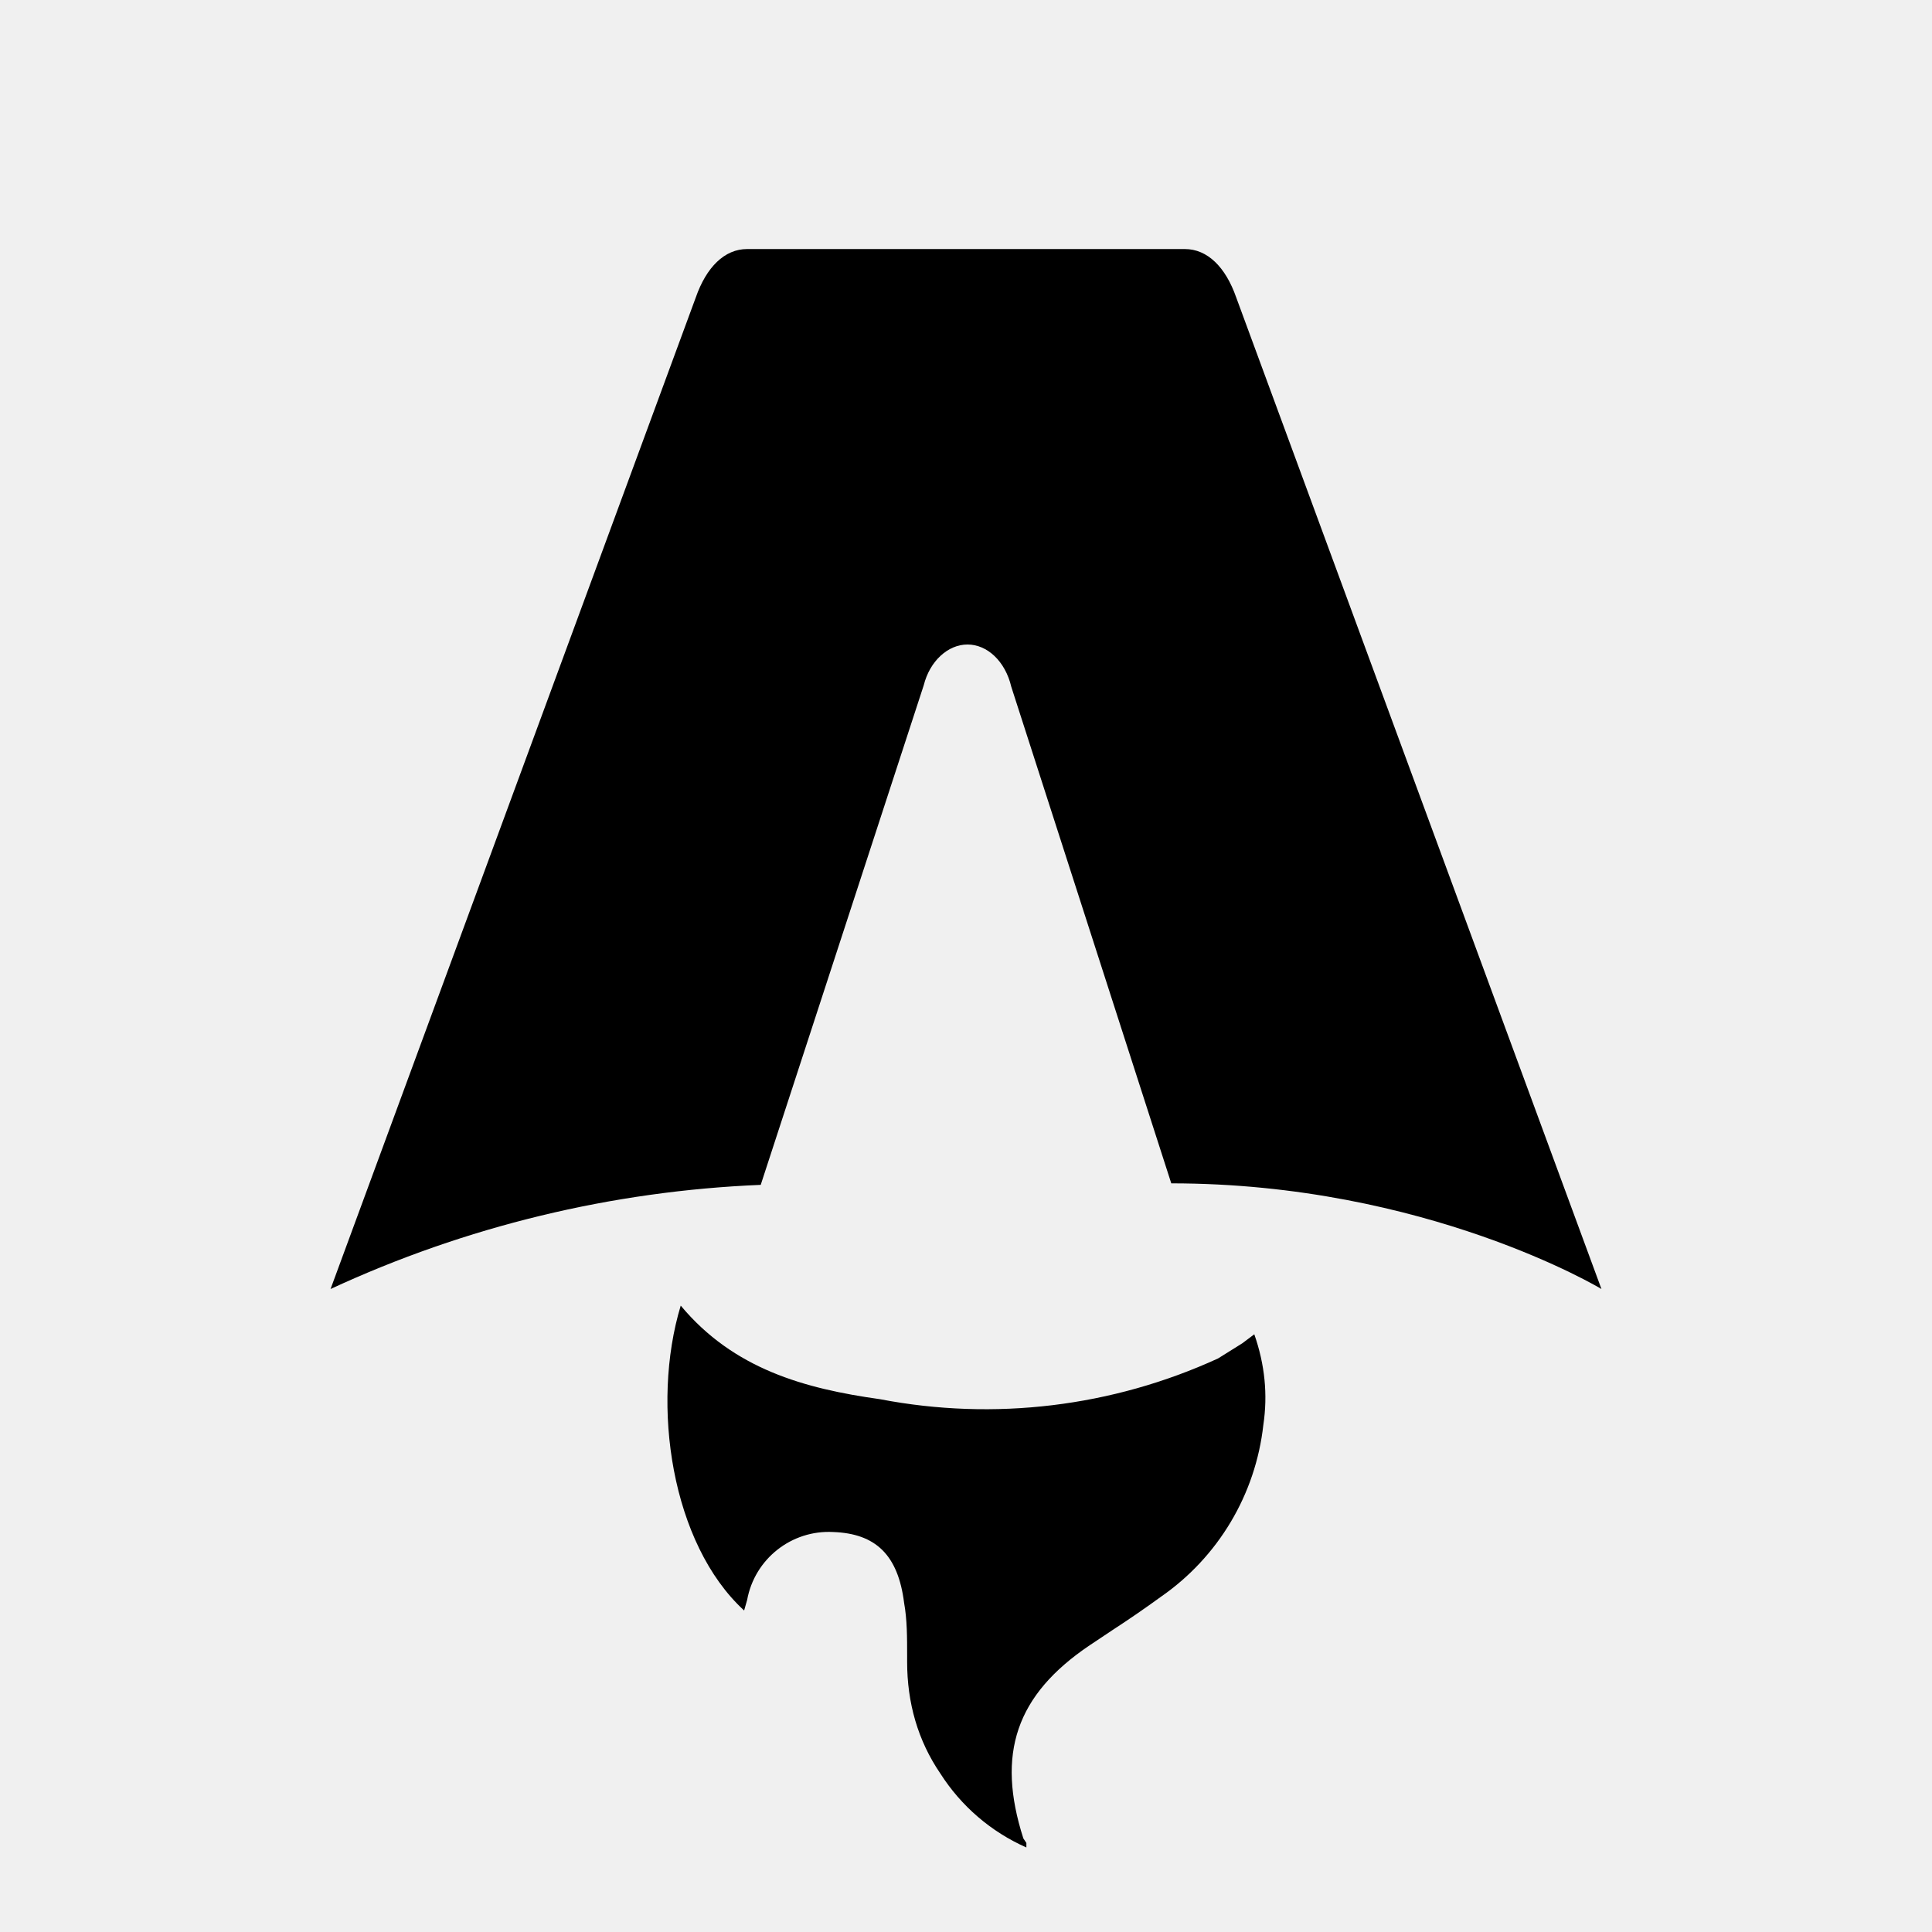
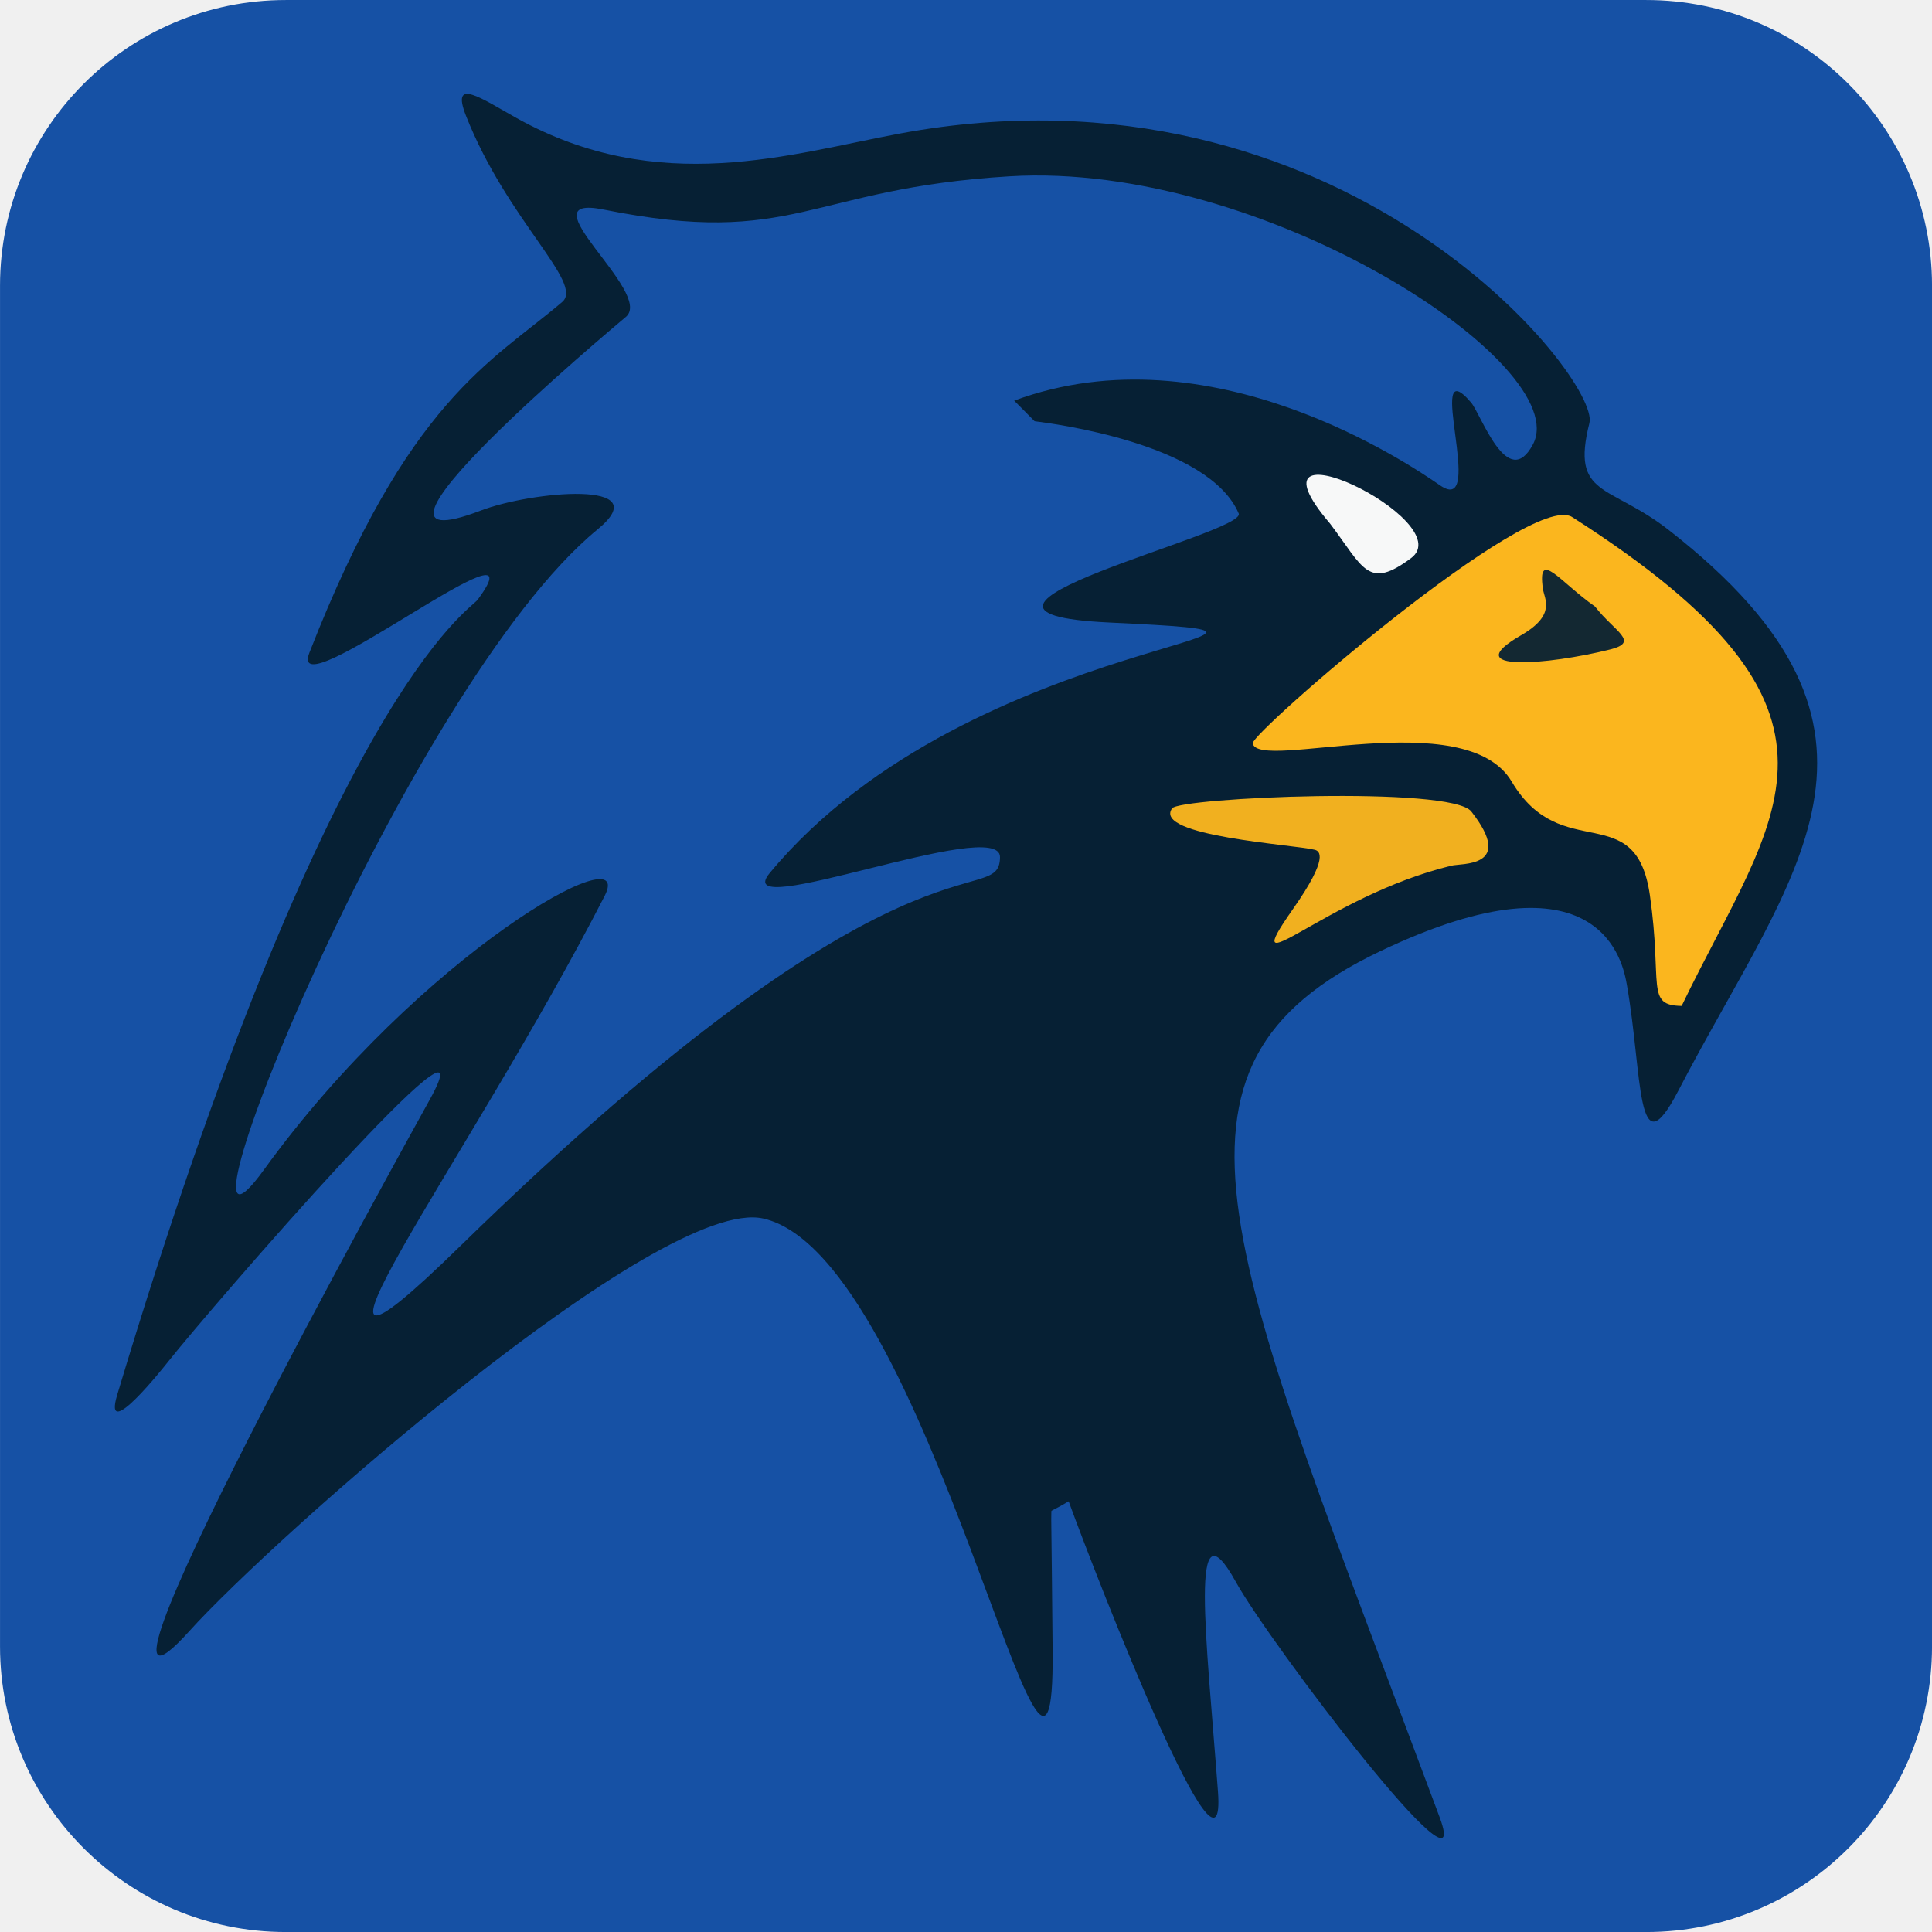
- <svg xmlns="http://www.w3.org/2000/svg" fill="none" viewBox="0 0 128 128">
-   <path d="M50.4 78.5a75.1 75.1 0 0 0-28.5 6.9l24.2-65.7c.7-2 1.9-3.2 3.4-3.2h29c1.5 0 2.7 1.2 3.4 3.2l24.2 65.7s-11.6-7-28.5-7L67 45.5c-.4-1.7-1.6-2.8-2.9-2.8-1.3 0-2.5 1.1-2.9 2.7L50.4 78.5Zm-1.1 28.2Zm-4.2-20.2c-2 6.6-.6 15.8 4.2 20.2a17.5 17.5 0 0 1 .2-.7 5.5 5.5 0 0 1 5.7-4.5c2.8.1 4.3 1.5 4.7 4.7.2 1.1.2 2.3.2 3.5v.4c0 2.7.7 5.2 2.2 7.4a13 13 0 0 0 5.7 4.9v-.3l-.2-.3c-1.8-5.6-.5-9.5 4.4-12.8l1.5-1a73 73 0 0 0 3.2-2.2 16 16 0 0 0 6.8-11.4c.3-2 .1-4-.6-6l-.8.6-1.6 1a37 37 0 0 1-22.4 2.7c-5-.7-9.7-2-13.2-6.2Z" />
-   <style>
-         path { fill: #000; }
-         @media (prefers-color-scheme: dark) {
-             path { fill: #FFF; }
-         }
-     </style>
+ <svg xmlns="http://www.w3.org/2000/svg" width="100%" height="100%" viewBox="0 0 20 20" version="1.1" xml:space="preserve" style="fill-rule:evenodd;clip-rule:evenodd;stroke-linejoin:round;stroke-miterlimit:2;">
+   <g transform="matrix(1.25,0,0,1.25,-0.166494,0)">
+     <g transform="matrix(1,0,0,1,-29.1326,-23.6518)">
+       <path d="M45.266,26.018L45.266,37.286C45.266,38.592 44.206,39.652 42.9,39.652L31.632,39.652C30.326,39.652 29.266,38.592 29.266,37.286L29.266,26.018C29.266,24.712 30.326,23.652 31.632,23.652L42.9,23.652C44.206,23.652 45.266,24.712 45.266,26.018Z" style="fill:rgb(22,81,165);" />
+     </g>
+     <g transform="matrix(0.423944,0,0,0.441617,1.08433,0.777524)">
+       <g transform="matrix(1,0,0,1,0,0.79216)">
+         <path d="M18.632,25.601C18.294,25.794 18.295,25.763 18.294,25.794C18.288,26.003 18.297,25.986 18.319,28.41C18.365,33.498 15.918,21.014 12.671,20.299C10.653,19.855 3.073,26.31 1.458,28.032C-1.31,30.984 5.709,18.836 6.149,18.073C7.487,15.757 1.888,21.954 1.032,22.993C0.973,23.065 -0.249,24.547 0.046,23.605C4.172,10.423 6.935,8.891 7.086,8.695C8.448,6.936 3.33,10.842 3.801,9.686C5.732,4.939 7.358,4.24 8.739,3.11C9.171,2.756 7.663,1.579 6.859,-0.383C6.557,-1.119 7.156,-0.709 7.85,-0.338C10.628,1.147 13.201,0.331 15.337,-0.049C23.957,-1.581 29.023,4.554 28.805,5.38C28.438,6.778 29.187,6.511 30.361,7.391C35.414,11.178 32.765,13.79 30.538,17.908C29.713,19.433 29.847,17.61 29.537,15.916C29.467,15.533 29.057,13.299 24.717,15.286C19.957,17.466 21.743,20.873 25.879,31.525C26.589,33.353 22.557,28.256 21.9,27.115C20.977,25.511 21.322,28.124 21.549,31.044C21.724,33.3 19.212,27.125 18.632,25.601Z" style="fill:rgb(6,32,52);" />
+       </g>
+       <g transform="matrix(1,0,0,1,0,-5.99241)">
+         <path d="M17.568,11.745C17.599,11.776 17.967,12.131 17.967,12.131C18.312,12.173 21.368,12.545 21.954,13.861C22.12,14.232 15.39,15.72 19.413,15.905C25.043,16.165 16.781,15.985 12.792,20.605C11.962,21.566 17.301,19.518 17.291,20.306C17.279,21.331 15.499,19.388 6.751,27.596C2.64,31.454 6.921,25.991 9.568,21.033C10.202,19.846 5.966,22.116 2.911,26.17C0.702,29.102 5.69,17.105 9.43,14.159C10.624,13.22 8.132,13.445 7.151,13.805C4.057,14.941 9.696,10.406 9.982,10.175C10.546,9.721 7.951,7.853 9.55,8.162C13.287,8.884 13.533,7.768 17.477,7.538C22.449,7.248 28.518,11.089 27.702,12.565C27.206,13.46 26.692,12.004 26.493,11.78C25.554,10.728 26.812,13.944 25.888,13.334C25.322,12.961 21.411,10.38 17.568,11.745Z" style="fill:rgb(22,81,165);" />
+       </g>
+       <g transform="matrix(1,0,0,1,0,-8.1769)">
+         <path d="M30.607,25.28C29.896,25.271 30.236,24.888 29.987,23.209C29.713,21.36 28.26,22.65 27.287,21.074C26.38,19.605 22.322,20.893 22.228,20.355C22.195,20.165 27.644,15.607 28.467,16.112C34.496,19.81 32.437,21.635 30.607,25.28Z" style="fill:rgb(251,182,30);" />
+       </g>
+       <g transform="matrix(1,0,0,1,0,-2.8615)">
+         <path d="M26.105,17.336C23.649,17.907 21.853,19.738 23.015,18.147C23.732,17.166 23.531,17.059 23.439,17.037C23.04,16.939 20.268,16.782 20.653,16.26C20.802,16.056 26.102,15.833 26.498,16.319C27.366,17.385 26.291,17.284 26.105,17.336Z" style="fill:rgb(241,176,31);" />
+       </g>
+       <g transform="matrix(1,0,0,1,0,-17.4289)">
+         <path d="M23.741,25.49C21.878,23.4 26.295,25.437 25.322,26.134C24.478,26.738 24.394,26.32 23.741,25.49Z" style="fill:rgb(247,248,248);" />
+       </g>
+       <g transform="matrix(-0.348993,-0.937125,-0.937125,0.348993,59.3462,27.8921)">
+         <path d="M27.749,22.139C27.177,21.949 26.82,21.542 26.892,22.141C27.042,23.378 27.534,25.115 27.749,23.682C27.866,22.896 28.231,23.018 28.418,22.977C29.168,22.815 28.425,22.624 27.749,22.139Z" style="fill:rgb(19,40,50);" />
+       </g>
+     </g>
+   </g>
</svg>
